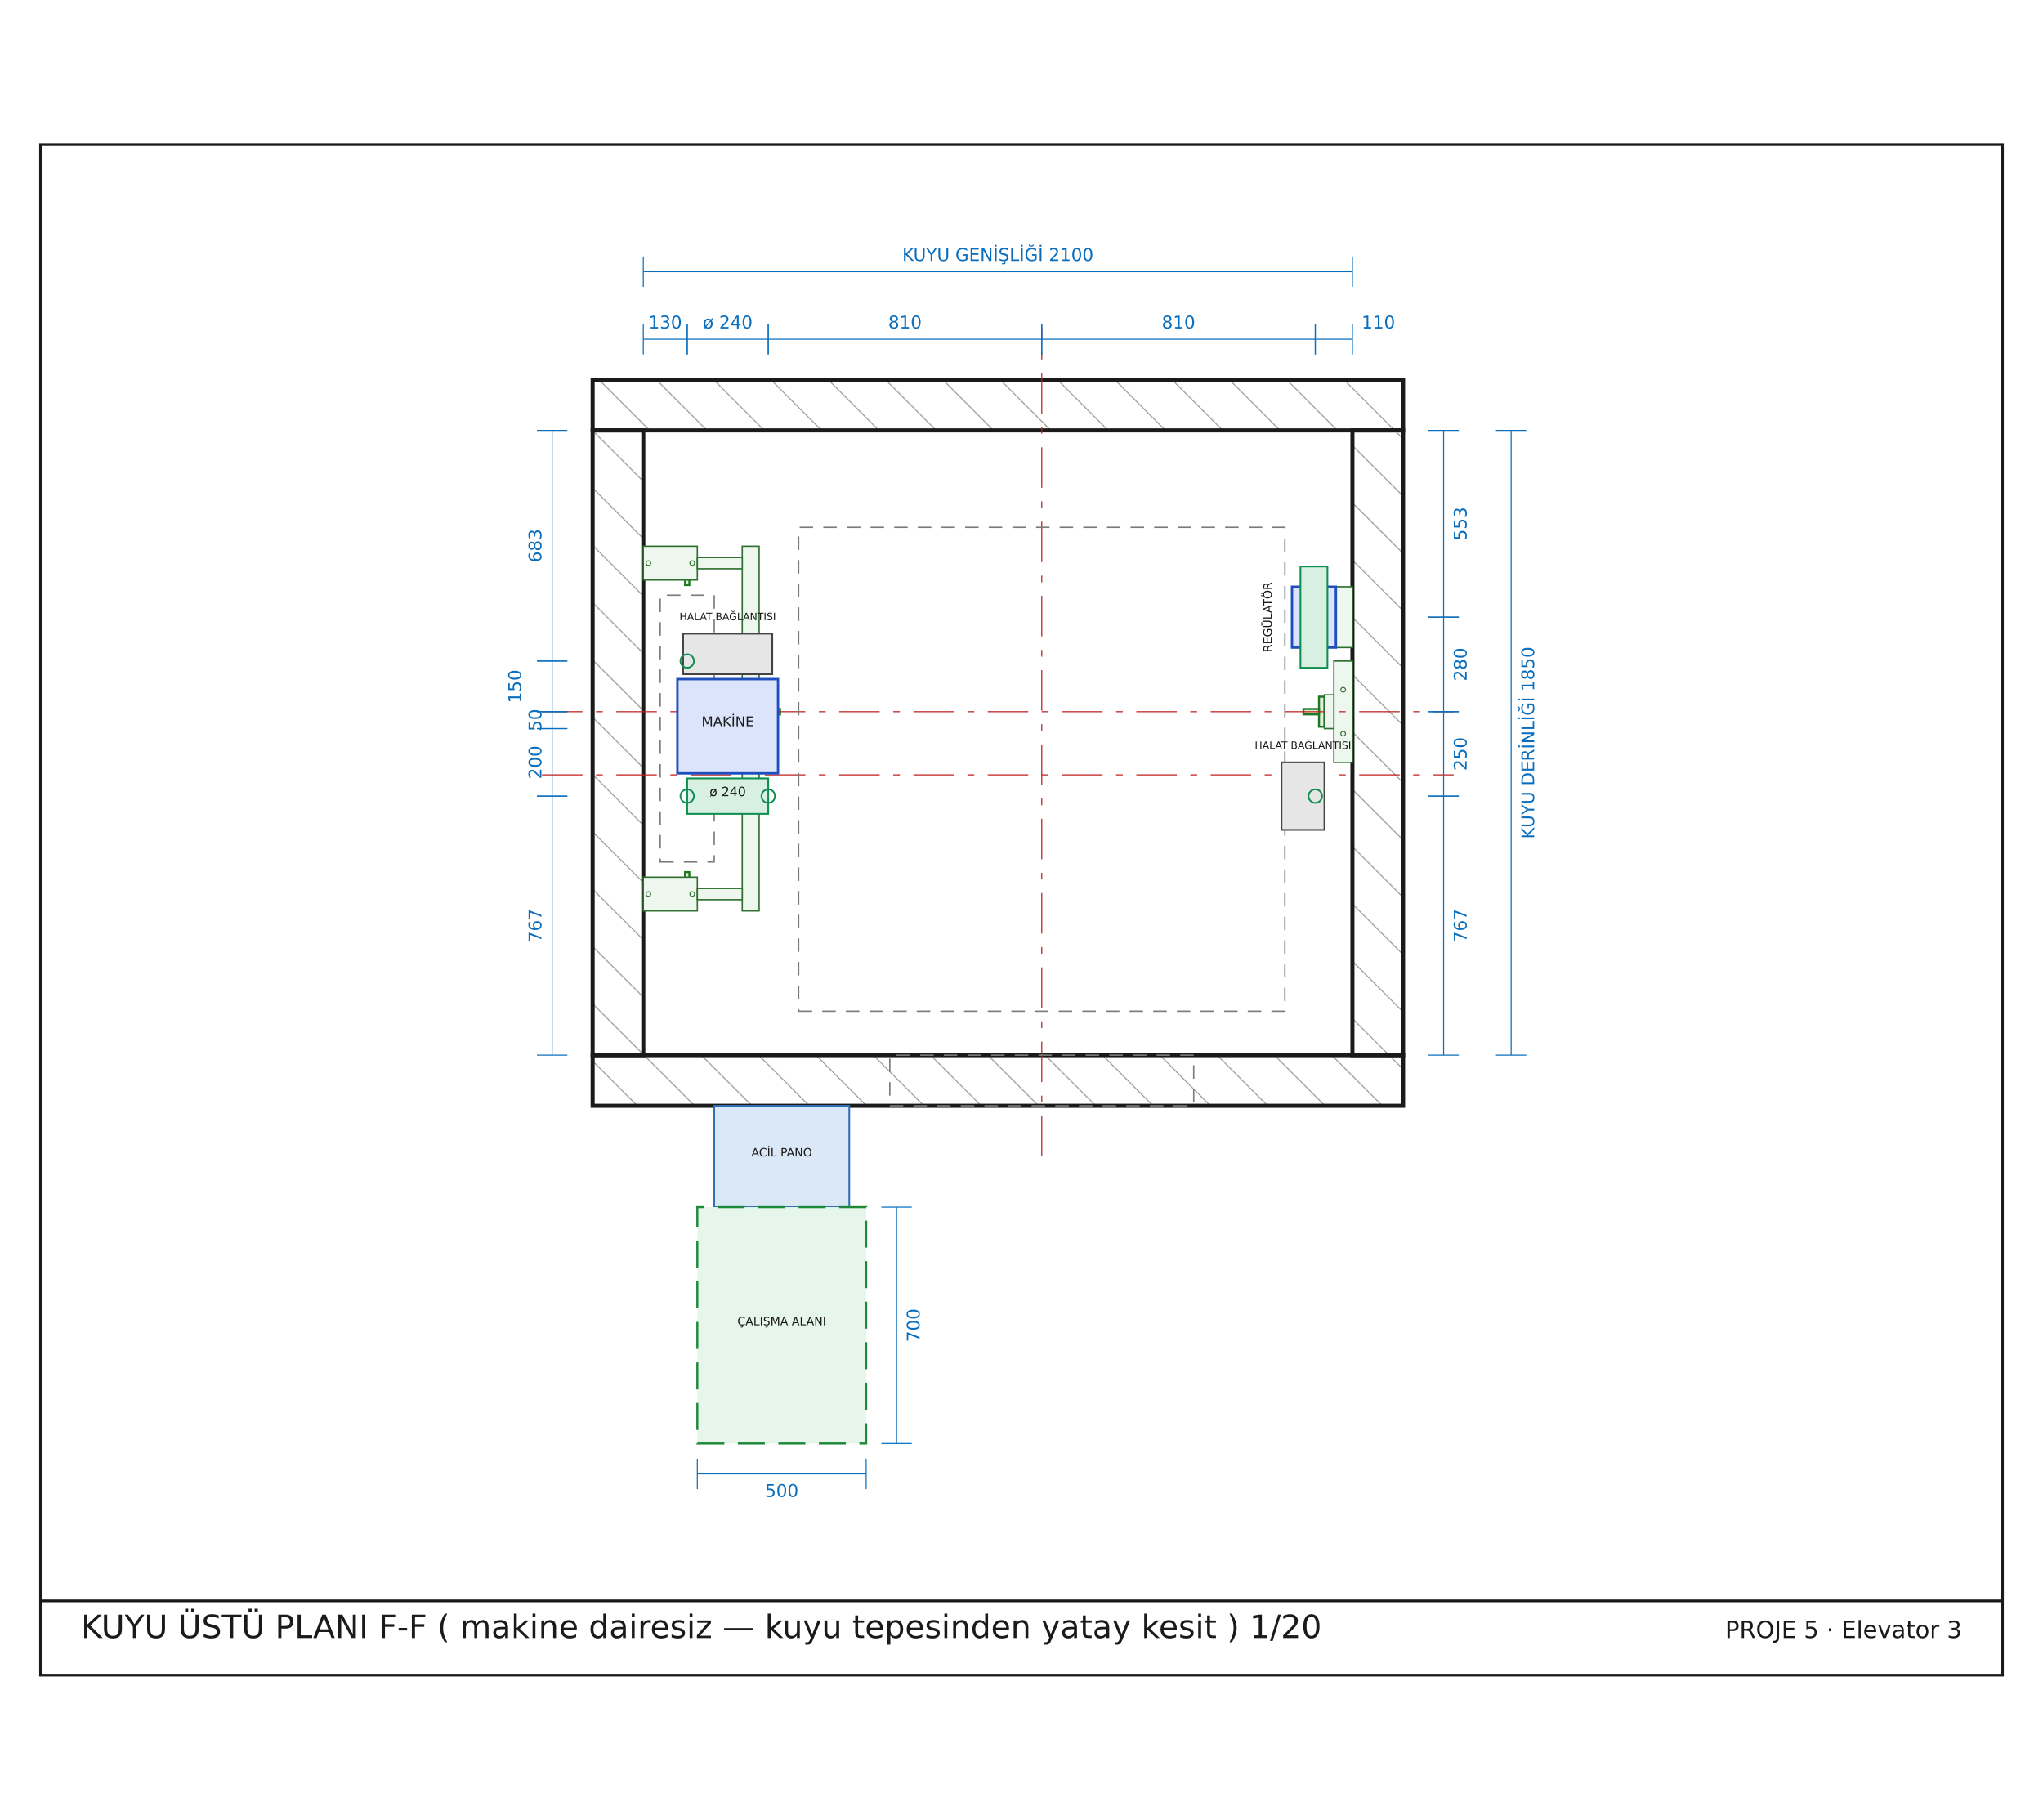
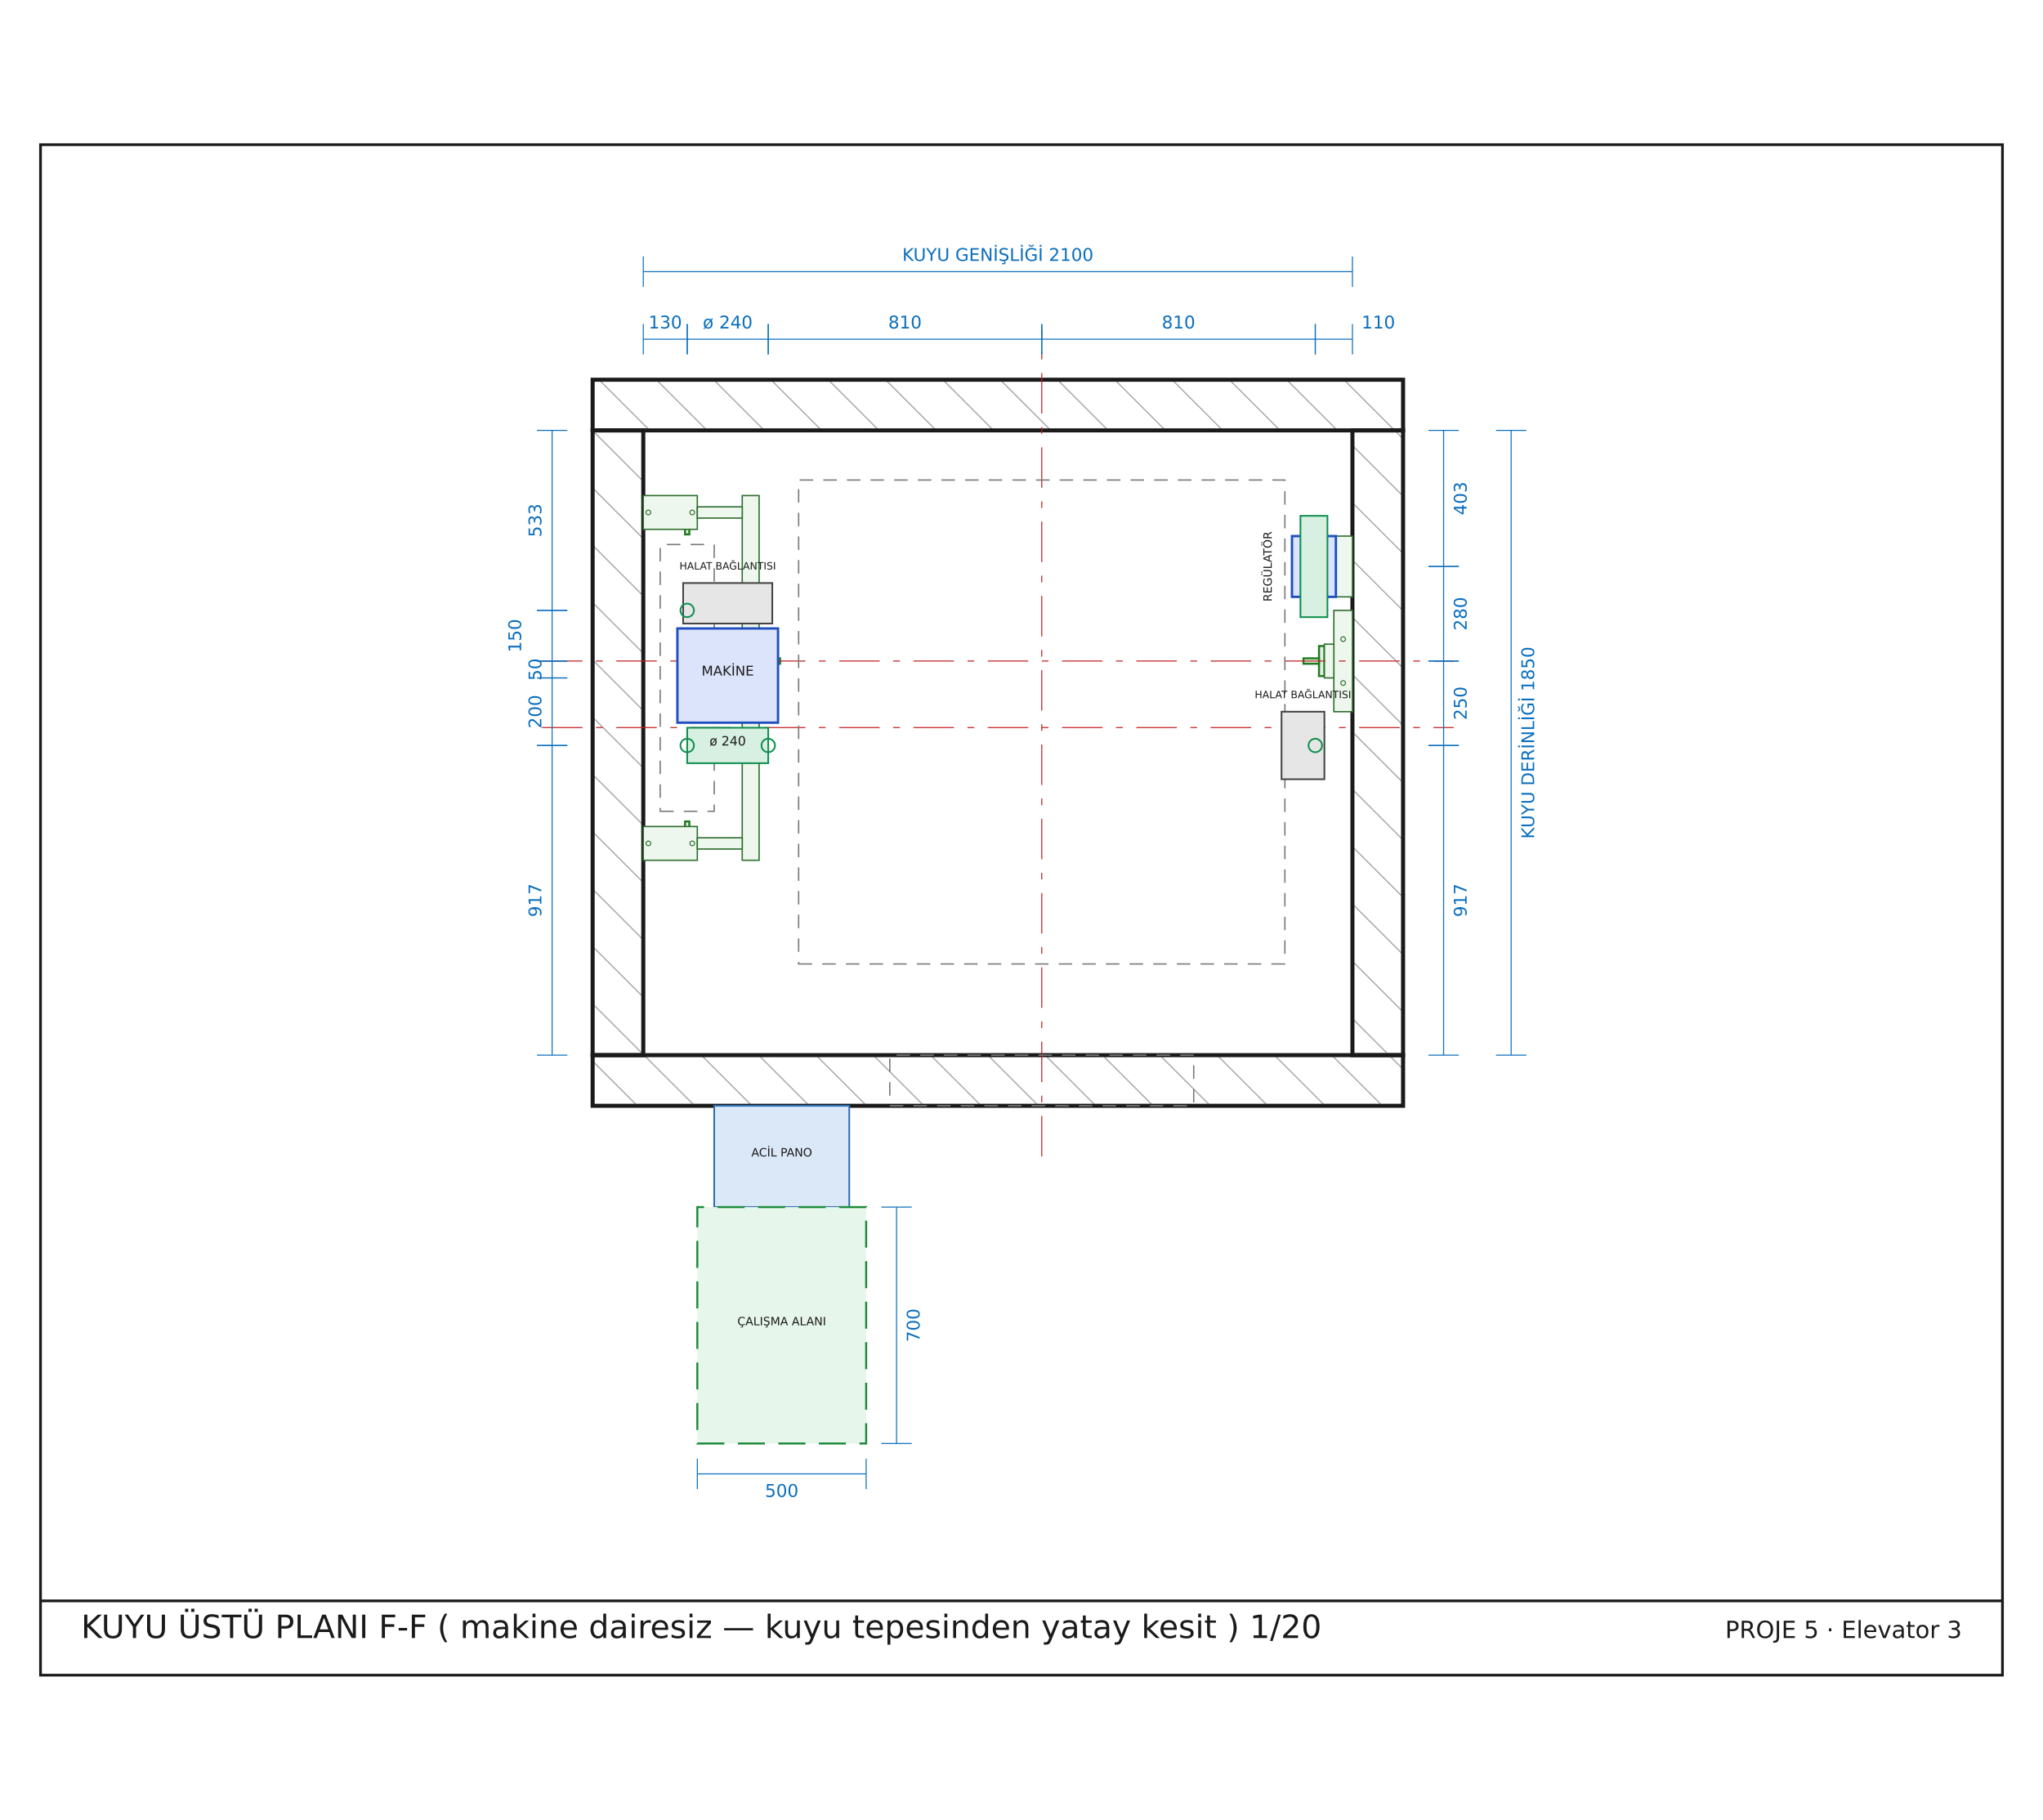
<svg xmlns="http://www.w3.org/2000/svg" viewBox="-1905 -3116 6050 5372" width="302mm" height="269mm">
  <defs>
    <pattern id="tarama" width="120" height="120" patternUnits="userSpaceOnUse" patternTransform="rotate(45)">
      <line x1="0" y1="0" x2="0" y2="120" stroke="#9a9a9a" stroke-width="6" />
    </pattern>
    <pattern id="tugla" width="240" height="120" patternUnits="userSpaceOnUse">
      <rect width="240" height="120" fill="#fdf3ee" />
      <path d="M0 0 H240 M0 60 H240 M120 0 V60 M0 60 V120 M240 60 V120" stroke="#c08a6a" stroke-width="5" fill="none" />
    </pattern>
  </defs>
  <rect x="-100000" y="-100000" width="200000" height="200000" fill="#ffffff" />
  <g transform="scale(1,-1)">
    <rect x="-150.0" y="-150.0" width="2400.0" height="150.0" fill="url(#tarama)" stroke="none" />
    <rect x="-150.0" y="-150.0" width="2400.0" height="150.0" fill="none" stroke="#1a1a1a" stroke-width="12" />
    <rect x="-150.0" y="1850.0" width="2400.0" height="150.0" fill="url(#tarama)" stroke="none" />
    <rect x="-150.0" y="1850.0" width="2400.0" height="150.0" fill="none" stroke="#1a1a1a" stroke-width="12" />
    <rect x="-150.0" y="0.0" width="150.0" height="1850.0" fill="url(#tarama)" stroke="none" />
    <rect x="-150.0" y="0.0" width="150.0" height="1850.0" fill="none" stroke="#1a1a1a" stroke-width="12" />
    <rect x="2100.0" y="0.0" width="150.0" height="1850.0" fill="url(#tarama)" stroke="none" />
    <rect x="2100.0" y="0.0" width="150.0" height="1850.0" fill="none" stroke="#1a1a1a" stroke-width="12" />
    <rect x="0.0" y="0.0" width="2100.0" height="1850.0" fill="none" stroke="#1a1a1a" stroke-width="6" />
    <line x1="1180.0" y1="-300.0" x2="1180.0" y2="2150.0" stroke="#c01c1c" stroke-width="3" stroke-dasharray="120 40 20 40" />
-     <line x1="-300.0" y1="830.0" x2="2400.0" y2="830.0" stroke="#c01c1c" stroke-width="3" stroke-dasharray="120 40 20 40" />
-     <rect x="343.0" y="972.5" width="16.0" height="89.0" fill="#dff0df" stroke="#1f7a1f" stroke-width="6" />
-     <rect x="359.0" y="1009.0" width="46.0" height="16.0" fill="#dff0df" stroke="#1f7a1f" stroke-width="6" />
-     <rect x="293.0" y="427.0" width="50.0" height="1080.0" fill="#eef7ee" stroke="#2f6f2f" stroke-width="4" />
-     <rect x="2001.0" y="972.5" width="16.0" height="89.0" fill="#dff0df" stroke="#1f7a1f" stroke-width="6" />
-     <rect x="1955.0" y="1009.0" width="46.0" height="16.0" fill="#dff0df" stroke="#1f7a1f" stroke-width="6" />
-     <rect x="2045.0" y="867.0" width="55.0" height="300.0" fill="#eef7ee" stroke="#2f6f2f" stroke-width="4" />
-     <circle cx="2072.5" cy="952.0" r="7.0" fill="none" stroke="#2f6f2f" stroke-width="3" />
-     <circle cx="2072.5" cy="1082.0" r="7.0" fill="none" stroke="#2f6f2f" stroke-width="3" />
-     <rect x="2017.0" y="967.0" width="28.0" height="100.0" fill="#eef7ee" stroke="#2f6f2f" stroke-width="4" />
-     <line x1="-300.0" y1="1017.0" x2="2400.0" y2="1017.0" stroke="#c01c1c" stroke-width="3" stroke-dasharray="120 40 20 40" />
-     <rect x="95.0" y="1444.4" width="70.0" height="12.6" fill="#dff0df" stroke="#1f7a1f" stroke-width="6" />
-     <rect x="123.7" y="1392.0" width="12.6" height="52.4" fill="#dff0df" stroke="#1f7a1f" stroke-width="6" />
-     <rect x="0.0" y="1407.0" width="160.0" height="100.0" fill="#eef7ee" stroke="#2f6f2f" stroke-width="4" />
-     <circle cx="15.0" cy="1457.0" r="7.0" fill="none" stroke="#2f6f2f" stroke-width="3" />
-     <circle cx="145.0" cy="1457.0" r="7.0" fill="none" stroke="#2f6f2f" stroke-width="3" />
-     <rect x="160.0" y="1440.3" width="133.0" height="33.3" fill="#eef7ee" stroke="#2f6f2f" stroke-width="4" />
-     <rect x="95.0" y="477.0" width="70.0" height="12.6" fill="#dff0df" stroke="#1f7a1f" stroke-width="6" />
-     <rect x="123.7" y="489.6" width="12.6" height="52.4" fill="#dff0df" stroke="#1f7a1f" stroke-width="6" />
-     <rect x="0.0" y="427.0" width="160.0" height="100.0" fill="#eef7ee" stroke="#2f6f2f" stroke-width="4" />
-     <circle cx="15.0" cy="477.0" r="7.0" fill="none" stroke="#2f6f2f" stroke-width="3" />
-     <circle cx="145.0" cy="477.0" r="7.0" fill="none" stroke="#2f6f2f" stroke-width="3" />
-     <rect x="160.0" y="460.3" width="133.0" height="33.3" fill="#eef7ee" stroke="#2f6f2f" stroke-width="4" />
-     <rect x="460.0" y="130.0" width="1440.0" height="1433.0" fill="none" stroke="#7a7a7a" stroke-width="4" stroke-dasharray="40 30" />
-     <rect x="50.0" y="572.0" width="160.0" height="790.0" fill="none" stroke="#7a7a7a" stroke-width="4" stroke-dasharray="40 30" />
+     <line x1="-300.0" y1="970.0" x2="2400.0" y2="970.0" stroke="#c01c1c" stroke-width="3" stroke-dasharray="120 40 20 40" />
+     <rect x="343.0" y="1122.5" width="16.0" height="89.0" fill="#dff0df" stroke="#1f7a1f" stroke-width="6" />
+     <rect x="359.0" y="1159.0" width="46.0" height="16.0" fill="#dff0df" stroke="#1f7a1f" stroke-width="6" />
+     <rect x="293.0" y="577.0" width="50.0" height="1080.0" fill="#eef7ee" stroke="#2f6f2f" stroke-width="4" />
+     <rect x="2001.0" y="1122.5" width="16.0" height="89.0" fill="#dff0df" stroke="#1f7a1f" stroke-width="6" />
+     <rect x="1955.0" y="1159.0" width="46.0" height="16.0" fill="#dff0df" stroke="#1f7a1f" stroke-width="6" />
+     <rect x="2045.0" y="1017.0" width="55.0" height="300.0" fill="#eef7ee" stroke="#2f6f2f" stroke-width="4" />
+     <circle cx="2072.5" cy="1102.0" r="7.0" fill="none" stroke="#2f6f2f" stroke-width="3" />
+     <circle cx="2072.5" cy="1232.0" r="7.0" fill="none" stroke="#2f6f2f" stroke-width="3" />
+     <rect x="2017.0" y="1117.0" width="28.0" height="100.0" fill="#eef7ee" stroke="#2f6f2f" stroke-width="4" />
+     <line x1="-300.0" y1="1167.0" x2="2400.0" y2="1167.0" stroke="#c01c1c" stroke-width="3" stroke-dasharray="120 40 20 40" />
+     <rect x="95.0" y="1594.4" width="70.0" height="12.6" fill="#dff0df" stroke="#1f7a1f" stroke-width="6" />
+     <rect x="123.7" y="1542.0" width="12.6" height="52.4" fill="#dff0df" stroke="#1f7a1f" stroke-width="6" />
+     <rect x="0.0" y="1557.0" width="160.0" height="100.0" fill="#eef7ee" stroke="#2f6f2f" stroke-width="4" />
+     <circle cx="15.0" cy="1607.0" r="7.0" fill="none" stroke="#2f6f2f" stroke-width="3" />
+     <circle cx="145.0" cy="1607.0" r="7.0" fill="none" stroke="#2f6f2f" stroke-width="3" />
+     <rect x="160.0" y="1590.3" width="133.0" height="33.3" fill="#eef7ee" stroke="#2f6f2f" stroke-width="4" />
+     <rect x="95.0" y="627.0" width="70.0" height="12.6" fill="#dff0df" stroke="#1f7a1f" stroke-width="6" />
+     <rect x="123.7" y="639.6" width="12.6" height="52.4" fill="#dff0df" stroke="#1f7a1f" stroke-width="6" />
+     <rect x="0.0" y="577.0" width="160.0" height="100.0" fill="#eef7ee" stroke="#2f6f2f" stroke-width="4" />
+     <circle cx="15.0" cy="627.0" r="7.0" fill="none" stroke="#2f6f2f" stroke-width="3" />
+     <circle cx="145.0" cy="627.0" r="7.0" fill="none" stroke="#2f6f2f" stroke-width="3" />
+     <rect x="160.0" y="610.3" width="133.0" height="33.3" fill="#eef7ee" stroke="#2f6f2f" stroke-width="4" />
+     <rect x="460.0" y="270.0" width="1440.0" height="1433.0" fill="none" stroke="#7a7a7a" stroke-width="4" stroke-dasharray="40 30" />
+     <rect x="50.0" y="722.0" width="160.0" height="790.0" fill="none" stroke="#7a7a7a" stroke-width="4" stroke-dasharray="40 30" />
    <rect x="730.0" y="-150.0" width="900.0" height="150.0" fill="none" stroke="#7a7a7a" stroke-width="4" stroke-dasharray="40 30" />
-     <rect x="101.0" y="834.5" width="298.0" height="279.0" fill="#dbe4fa" stroke="#1f4fbf" stroke-width="7" />
-     <rect x="130.0" y="714.5" width="240.0" height="105.0" fill="#d8f0e2" stroke="#0f8f4f" stroke-width="5" />
-     <g transform="translate(250.0,974.0) scale(1,-1) rotate(-0.0)">
+     <rect x="101.0" y="984.5" width="298.0" height="279.0" fill="#dbe4fa" stroke="#1f4fbf" stroke-width="7" />
+     <rect x="130.0" y="864.5" width="240.0" height="105.0" fill="#d8f0e2" stroke="#0f8f4f" stroke-width="5" />
+     <g transform="translate(250.0,1124.0) scale(1,-1) rotate(-0.0)">
      <text x="0" y="0" font-family="DejaVu Sans, Arial" font-size="40" fill="#1a1a1a" text-anchor="middle">MAKİNE</text>
    </g>
-     <g transform="translate(250.0,767.0) scale(1,-1) rotate(-0.0)">
+     <g transform="translate(250.0,917.0) scale(1,-1) rotate(-0.0)">
      <text x="0" y="0" font-family="DejaVu Sans, Arial" font-size="38" fill="#1a1a1a" text-anchor="middle">ø 240</text>
    </g>
-     <rect x="118.0" y="1128.0" width="264.0" height="120.0" fill="#e6e6e6" stroke="#444444" stroke-width="5" />
-     <rect x="1890.0" y="667.0" width="127.0" height="200.0" fill="#e6e6e6" stroke="#444444" stroke-width="5" />
-     <g transform="translate(250.0,1288.0) scale(1,-1) rotate(-0.0)">
+     <rect x="118.0" y="1278.0" width="264.0" height="120.0" fill="#e6e6e6" stroke="#444444" stroke-width="5" />
+     <rect x="1890.0" y="817.0" width="127.0" height="200.0" fill="#e6e6e6" stroke="#444444" stroke-width="5" />
+     <g transform="translate(250.0,1438.0) scale(1,-1) rotate(-0.0)">
      <text x="0" y="0" font-family="DejaVu Sans, Arial" font-size="30" fill="#1a1a1a" text-anchor="middle">HALAT BAĞLANTISI</text>
    </g>
-     <g transform="translate(1953.5,907.0) scale(1,-1) rotate(-0.0)">
+     <g transform="translate(1953.5,1057.0) scale(1,-1) rotate(-0.0)">
      <text x="0" y="0" font-family="DejaVu Sans, Arial" font-size="30" fill="#1a1a1a" text-anchor="middle">HALAT BAĞLANTISI</text>
    </g>
-     <circle cx="370.0" cy="767.0" r="20.0" fill="none" stroke="#0f8f4f" stroke-width="5" />
-     <circle cx="1990.0" cy="767.0" r="20.0" fill="none" stroke="#0f8f4f" stroke-width="5" />
-     <circle cx="130.0" cy="767.0" r="20.0" fill="none" stroke="#0f8f4f" stroke-width="5" />
-     <circle cx="130.0" cy="1167.0" r="20.0" fill="none" stroke="#0f8f4f" stroke-width="5" />
-     <rect x="2051.0" y="1207.0" width="49.0" height="180.0" fill="#eef7ee" stroke="#2f6f2f" stroke-width="4" />
-     <rect x="1921.0" y="1207.0" width="130.0" height="180.0" fill="#dbe4fa" stroke="#1f4fbf" stroke-width="7" />
-     <rect x="1946.0" y="1147.0" width="80.0" height="300.0" fill="#d8f0e2" stroke="#0f8f4f" stroke-width="5" />
-     <g transform="translate(1861.0,1297.0) scale(1,-1) rotate(-90.0)">
+     <circle cx="370.0" cy="917.0" r="20.0" fill="none" stroke="#0f8f4f" stroke-width="5" />
+     <circle cx="1990.0" cy="917.0" r="20.0" fill="none" stroke="#0f8f4f" stroke-width="5" />
+     <circle cx="130.0" cy="917.0" r="20.0" fill="none" stroke="#0f8f4f" stroke-width="5" />
+     <circle cx="130.0" cy="1317.0" r="20.0" fill="none" stroke="#0f8f4f" stroke-width="5" />
+     <rect x="2051.0" y="1357.0" width="49.0" height="180.0" fill="#eef7ee" stroke="#2f6f2f" stroke-width="4" />
+     <rect x="1921.0" y="1357.0" width="130.0" height="180.0" fill="#dbe4fa" stroke="#1f4fbf" stroke-width="7" />
+     <rect x="1946.0" y="1297.0" width="80.0" height="300.0" fill="#d8f0e2" stroke="#0f8f4f" stroke-width="5" />
+     <g transform="translate(1861.0,1447.0) scale(1,-1) rotate(-90.0)">
      <text x="0" y="0" font-family="DejaVu Sans, Arial" font-size="34" fill="#1a1a1a" text-anchor="middle">REGÜLATÖR</text>
    </g>
    <rect x="210.0" y="-450.0" width="400.0" height="300.0" fill="#dbe8f7" stroke="#2f6fb5" stroke-width="5" />
    <rect x="160.0" y="-1150.0" width="500.0" height="700.0" fill="#e6f6ea" stroke="#1d8a3a" stroke-width="6" stroke-dasharray="80 40" />
    <g transform="translate(410.0,-300.0) scale(1,-1) rotate(-0.0)">
      <text x="0" y="0" font-family="DejaVu Sans, Arial" font-size="34" fill="#1a1a1a" text-anchor="middle">ACİL PANO</text>
    </g>
    <g transform="translate(410.0,-800.0) scale(1,-1) rotate(-0.0)">
      <text x="0" y="0" font-family="DejaVu Sans, Arial" font-size="34" fill="#1a1a1a" text-anchor="middle">ÇALIŞMA ALANI</text>
    </g>
    <line x1="0.0" y1="2120.0" x2="130.0" y2="2120.0" stroke="#0a6ebd" stroke-width="3" />
    <line x1="0.0" y1="2075.0" x2="0.0" y2="2165.0" stroke="#0a6ebd" stroke-width="3" />
    <line x1="130.0" y1="2075.0" x2="130.0" y2="2165.0" stroke="#0a6ebd" stroke-width="3" />
    <g transform="translate(65.0,2151.8) scale(1,-1) rotate(-0.0)">
      <text x="0" y="0" font-family="DejaVu Sans, Arial" font-size="52" fill="#0a6ebd" text-anchor="middle">130</text>
    </g>
    <line x1="130.0" y1="2120.0" x2="370.0" y2="2120.0" stroke="#0a6ebd" stroke-width="3" />
    <line x1="130.0" y1="2075.0" x2="130.0" y2="2165.0" stroke="#0a6ebd" stroke-width="3" />
    <line x1="370.0" y1="2075.0" x2="370.0" y2="2165.0" stroke="#0a6ebd" stroke-width="3" />
    <g transform="translate(250.0,2151.8) scale(1,-1) rotate(-0.0)">
      <text x="0" y="0" font-family="DejaVu Sans, Arial" font-size="52" fill="#0a6ebd" text-anchor="middle">ø 240</text>
    </g>
    <line x1="370.0" y1="2120.0" x2="1180.0" y2="2120.0" stroke="#0a6ebd" stroke-width="3" />
    <line x1="370.0" y1="2075.0" x2="370.0" y2="2165.0" stroke="#0a6ebd" stroke-width="3" />
    <line x1="1180.0" y1="2075.0" x2="1180.0" y2="2165.0" stroke="#0a6ebd" stroke-width="3" />
    <g transform="translate(775.0,2151.8) scale(1,-1) rotate(-0.0)">
      <text x="0" y="0" font-family="DejaVu Sans, Arial" font-size="52" fill="#0a6ebd" text-anchor="middle">810</text>
    </g>
    <line x1="1180.0" y1="2120.0" x2="1990.0" y2="2120.0" stroke="#0a6ebd" stroke-width="3" />
    <line x1="1180.0" y1="2075.0" x2="1180.0" y2="2165.0" stroke="#0a6ebd" stroke-width="3" />
    <line x1="1990.0" y1="2075.0" x2="1990.0" y2="2165.0" stroke="#0a6ebd" stroke-width="3" />
    <g transform="translate(1585.0,2151.8) scale(1,-1) rotate(-0.0)">
      <text x="0" y="0" font-family="DejaVu Sans, Arial" font-size="52" fill="#0a6ebd" text-anchor="middle">810</text>
    </g>
    <line x1="1990.0" y1="2120.0" x2="2100.0" y2="2120.0" stroke="#0a6ebd" stroke-width="3" />
    <line x1="1990.0" y1="2075.0" x2="1990.0" y2="2165.0" stroke="#0a6ebd" stroke-width="3" />
    <line x1="2100.0" y1="2075.0" x2="2100.0" y2="2165.0" stroke="#0a6ebd" stroke-width="3" />
    <g transform="translate(2176.8,2151.8) scale(1,-1) rotate(-0.0)">
      <text x="0" y="0" font-family="DejaVu Sans, Arial" font-size="52" fill="#0a6ebd" text-anchor="middle">110</text>
    </g>
    <line x1="0.0" y1="2320.0" x2="2100.0" y2="2320.0" stroke="#0a6ebd" stroke-width="3" />
    <line x1="0.0" y1="2275.0" x2="0.0" y2="2365.0" stroke="#0a6ebd" stroke-width="3" />
    <line x1="2100.0" y1="2275.0" x2="2100.0" y2="2365.0" stroke="#0a6ebd" stroke-width="3" />
    <g transform="translate(1050.0,2351.8) scale(1,-1) rotate(-0.0)">
      <text x="0" y="0" font-family="DejaVu Sans, Arial" font-size="52" fill="#0a6ebd" text-anchor="middle">KUYU GENİŞLİĞİ 2100</text>
    </g>
-     <line x1="2370.0" y1="0.0" x2="2370.0" y2="767.0" stroke="#0a6ebd" stroke-width="3" />
+     <line x1="2370.0" y1="0.0" x2="2370.0" y2="917.0" stroke="#0a6ebd" stroke-width="3" />
    <line x1="2325.0" y1="0.0" x2="2415.0" y2="0.0" stroke="#0a6ebd" stroke-width="3" />
-     <line x1="2325.0" y1="767.0" x2="2415.0" y2="767.0" stroke="#0a6ebd" stroke-width="3" />
-     <g transform="translate(2438.2,383.5) scale(1,-1) rotate(-90.0)">
-       <text x="0" y="0" font-family="DejaVu Sans, Arial" font-size="52" fill="#0a6ebd" text-anchor="middle">767</text>
-     </g>
-     <line x1="2370.0" y1="767.0" x2="2370.0" y2="1017.0" stroke="#0a6ebd" stroke-width="3" />
-     <line x1="2325.0" y1="767.0" x2="2415.0" y2="767.0" stroke="#0a6ebd" stroke-width="3" />
-     <line x1="2325.0" y1="1017.0" x2="2415.0" y2="1017.0" stroke="#0a6ebd" stroke-width="3" />
-     <g transform="translate(2438.2,892.0) scale(1,-1) rotate(-90.0)">
+     <line x1="2325.0" y1="917.0" x2="2415.0" y2="917.0" stroke="#0a6ebd" stroke-width="3" />
+     <g transform="translate(2438.2,458.5) scale(1,-1) rotate(-90.0)">
+       <text x="0" y="0" font-family="DejaVu Sans, Arial" font-size="52" fill="#0a6ebd" text-anchor="middle">917</text>
+     </g>
+     <line x1="2370.0" y1="917.0" x2="2370.0" y2="1167.0" stroke="#0a6ebd" stroke-width="3" />
+     <line x1="2325.0" y1="917.0" x2="2415.0" y2="917.0" stroke="#0a6ebd" stroke-width="3" />
+     <line x1="2325.0" y1="1167.0" x2="2415.0" y2="1167.0" stroke="#0a6ebd" stroke-width="3" />
+     <g transform="translate(2438.2,1042.0) scale(1,-1) rotate(-90.0)">
      <text x="0" y="0" font-family="DejaVu Sans, Arial" font-size="52" fill="#0a6ebd" text-anchor="middle">250</text>
    </g>
-     <line x1="2370.0" y1="1017.0" x2="2370.0" y2="1297.0" stroke="#0a6ebd" stroke-width="3" />
-     <line x1="2325.0" y1="1017.0" x2="2415.0" y2="1017.0" stroke="#0a6ebd" stroke-width="3" />
-     <line x1="2325.0" y1="1297.0" x2="2415.0" y2="1297.0" stroke="#0a6ebd" stroke-width="3" />
-     <g transform="translate(2438.2,1157.0) scale(1,-1) rotate(-90.0)">
+     <line x1="2370.0" y1="1167.0" x2="2370.0" y2="1447.0" stroke="#0a6ebd" stroke-width="3" />
+     <line x1="2325.0" y1="1167.0" x2="2415.0" y2="1167.0" stroke="#0a6ebd" stroke-width="3" />
+     <line x1="2325.0" y1="1447.0" x2="2415.0" y2="1447.0" stroke="#0a6ebd" stroke-width="3" />
+     <g transform="translate(2438.2,1307.0) scale(1,-1) rotate(-90.0)">
      <text x="0" y="0" font-family="DejaVu Sans, Arial" font-size="52" fill="#0a6ebd" text-anchor="middle">280</text>
    </g>
-     <line x1="2370.0" y1="1297.0" x2="2370.0" y2="1850.0" stroke="#0a6ebd" stroke-width="3" />
-     <line x1="2325.0" y1="1297.0" x2="2415.0" y2="1297.0" stroke="#0a6ebd" stroke-width="3" />
+     <line x1="2370.0" y1="1447.0" x2="2370.0" y2="1850.0" stroke="#0a6ebd" stroke-width="3" />
+     <line x1="2325.0" y1="1447.0" x2="2415.0" y2="1447.0" stroke="#0a6ebd" stroke-width="3" />
    <line x1="2325.0" y1="1850.0" x2="2415.0" y2="1850.0" stroke="#0a6ebd" stroke-width="3" />
-     <g transform="translate(2438.2,1573.5) scale(1,-1) rotate(-90.0)">
-       <text x="0" y="0" font-family="DejaVu Sans, Arial" font-size="52" fill="#0a6ebd" text-anchor="middle">553</text>
+     <g transform="translate(2438.2,1648.5) scale(1,-1) rotate(-90.0)">
+       <text x="0" y="0" font-family="DejaVu Sans, Arial" font-size="52" fill="#0a6ebd" text-anchor="middle">403</text>
    </g>
    <line x1="2570.0" y1="0.0" x2="2570.0" y2="1850.0" stroke="#0a6ebd" stroke-width="3" />
    <line x1="2525.0" y1="0.0" x2="2615.0" y2="0.0" stroke="#0a6ebd" stroke-width="3" />
    <line x1="2525.0" y1="1850.0" x2="2615.0" y2="1850.0" stroke="#0a6ebd" stroke-width="3" />
    <g transform="translate(2638.2,925.0) scale(1,-1) rotate(-90.0)">
      <text x="0" y="0" font-family="DejaVu Sans, Arial" font-size="52" fill="#0a6ebd" text-anchor="middle">KUYU DERİNLİĞİ 1850</text>
    </g>
-     <line x1="-270.0" y1="0.0" x2="-270.0" y2="767.0" stroke="#0a6ebd" stroke-width="3" />
+     <line x1="-270.0" y1="0.0" x2="-270.0" y2="917.0" stroke="#0a6ebd" stroke-width="3" />
    <line x1="-315.0" y1="0.0" x2="-225.0" y2="0.0" stroke="#0a6ebd" stroke-width="3" />
-     <line x1="-315.0" y1="767.0" x2="-225.0" y2="767.0" stroke="#0a6ebd" stroke-width="3" />
-     <g transform="translate(-301.8,383.5) scale(1,-1) rotate(-90.0)">
-       <text x="0" y="0" font-family="DejaVu Sans, Arial" font-size="52" fill="#0a6ebd" text-anchor="middle">767</text>
-     </g>
-     <line x1="-270.0" y1="767.0" x2="-270.0" y2="967.0" stroke="#0a6ebd" stroke-width="3" />
-     <line x1="-315.0" y1="767.0" x2="-225.0" y2="767.0" stroke="#0a6ebd" stroke-width="3" />
-     <line x1="-315.0" y1="967.0" x2="-225.0" y2="967.0" stroke="#0a6ebd" stroke-width="3" />
-     <g transform="translate(-301.8,867.0) scale(1,-1) rotate(-90.0)">
+     <line x1="-315.0" y1="917.0" x2="-225.0" y2="917.0" stroke="#0a6ebd" stroke-width="3" />
+     <g transform="translate(-301.8,458.5) scale(1,-1) rotate(-90.0)">
+       <text x="0" y="0" font-family="DejaVu Sans, Arial" font-size="52" fill="#0a6ebd" text-anchor="middle">917</text>
+     </g>
+     <line x1="-270.0" y1="917.0" x2="-270.0" y2="1117.0" stroke="#0a6ebd" stroke-width="3" />
+     <line x1="-315.0" y1="917.0" x2="-225.0" y2="917.0" stroke="#0a6ebd" stroke-width="3" />
+     <line x1="-315.0" y1="1117.0" x2="-225.0" y2="1117.0" stroke="#0a6ebd" stroke-width="3" />
+     <g transform="translate(-301.8,1017.0) scale(1,-1) rotate(-90.0)">
      <text x="0" y="0" font-family="DejaVu Sans, Arial" font-size="52" fill="#0a6ebd" text-anchor="middle">200</text>
    </g>
-     <line x1="-270.0" y1="967.0" x2="-270.0" y2="1017.0" stroke="#0a6ebd" stroke-width="3" />
-     <line x1="-315.0" y1="967.0" x2="-225.0" y2="967.0" stroke="#0a6ebd" stroke-width="3" />
-     <line x1="-315.0" y1="1017.0" x2="-225.0" y2="1017.0" stroke="#0a6ebd" stroke-width="3" />
-     <g transform="translate(-301.8,992.0) scale(1,-1) rotate(-90.0)">
+     <line x1="-270.0" y1="1117.0" x2="-270.0" y2="1167.0" stroke="#0a6ebd" stroke-width="3" />
+     <line x1="-315.0" y1="1117.0" x2="-225.0" y2="1117.0" stroke="#0a6ebd" stroke-width="3" />
+     <line x1="-315.0" y1="1167.0" x2="-225.0" y2="1167.0" stroke="#0a6ebd" stroke-width="3" />
+     <g transform="translate(-301.8,1142.0) scale(1,-1) rotate(-90.0)">
      <text x="0" y="0" font-family="DejaVu Sans, Arial" font-size="52" fill="#0a6ebd" text-anchor="middle">50</text>
    </g>
-     <line x1="-270.0" y1="1017.0" x2="-270.0" y2="1167.0" stroke="#0a6ebd" stroke-width="3" />
-     <line x1="-315.0" y1="1017.0" x2="-225.0" y2="1017.0" stroke="#0a6ebd" stroke-width="3" />
+     <line x1="-270.0" y1="1167.0" x2="-270.0" y2="1317.0" stroke="#0a6ebd" stroke-width="3" />
    <line x1="-315.0" y1="1167.0" x2="-225.0" y2="1167.0" stroke="#0a6ebd" stroke-width="3" />
-     <g transform="translate(-361.8,1092.0) scale(1,-1) rotate(-90.0)">
+     <line x1="-315.0" y1="1317.0" x2="-225.0" y2="1317.0" stroke="#0a6ebd" stroke-width="3" />
+     <g transform="translate(-361.8,1242.0) scale(1,-1) rotate(-90.0)">
      <text x="0" y="0" font-family="DejaVu Sans, Arial" font-size="52" fill="#0a6ebd" text-anchor="middle">150</text>
    </g>
-     <line x1="-270.0" y1="1167.0" x2="-270.0" y2="1850.0" stroke="#0a6ebd" stroke-width="3" />
-     <line x1="-315.0" y1="1167.0" x2="-225.0" y2="1167.0" stroke="#0a6ebd" stroke-width="3" />
+     <line x1="-270.0" y1="1317.0" x2="-270.0" y2="1850.0" stroke="#0a6ebd" stroke-width="3" />
+     <line x1="-315.0" y1="1317.0" x2="-225.0" y2="1317.0" stroke="#0a6ebd" stroke-width="3" />
    <line x1="-315.0" y1="1850.0" x2="-225.0" y2="1850.0" stroke="#0a6ebd" stroke-width="3" />
-     <g transform="translate(-301.8,1508.5) scale(1,-1) rotate(-90.0)">
-       <text x="0" y="0" font-family="DejaVu Sans, Arial" font-size="52" fill="#0a6ebd" text-anchor="middle">683</text>
+     <g transform="translate(-301.8,1583.5) scale(1,-1) rotate(-90.0)">
+       <text x="0" y="0" font-family="DejaVu Sans, Arial" font-size="52" fill="#0a6ebd" text-anchor="middle">533</text>
    </g>
    <line x1="160.0" y1="-1240.0" x2="660.0" y2="-1240.0" stroke="#0a6ebd" stroke-width="3" />
    <line x1="160.0" y1="-1285.0" x2="160.0" y2="-1195.0" stroke="#0a6ebd" stroke-width="3" />
    <line x1="660.0" y1="-1285.0" x2="660.0" y2="-1195.0" stroke="#0a6ebd" stroke-width="3" />
    <g transform="translate(410.0,-1308.2) scale(1,-1) rotate(-0.0)">
      <text x="0" y="0" font-family="DejaVu Sans, Arial" font-size="52" fill="#0a6ebd" text-anchor="middle">500</text>
    </g>
    <line x1="750.0" y1="-1150.0" x2="750.0" y2="-450.0" stroke="#0a6ebd" stroke-width="3" />
    <line x1="705.0" y1="-1150.0" x2="795.0" y2="-1150.0" stroke="#0a6ebd" stroke-width="3" />
    <line x1="705.0" y1="-450.0" x2="795.0" y2="-450.0" stroke="#0a6ebd" stroke-width="3" />
    <g transform="translate(818.2,-800.0) scale(1,-1) rotate(-90.0)">
      <text x="0" y="0" font-family="DejaVu Sans, Arial" font-size="52" fill="#0a6ebd" text-anchor="middle">700</text>
    </g>
    <rect x="-1785.0" y="-1836.0" width="5810.0" height="4532.0" fill="none" stroke="#1a1a1a" stroke-width="8" />
    <line x1="-1785.0" y1="-1616.0" x2="4025.0" y2="-1616.0" stroke="#1a1a1a" stroke-width="8" />
    <g transform="translate(-1665.0,-1726.0) scale(1,-1) rotate(-0.0)">
      <text x="0" y="0" font-family="DejaVu Sans, Arial" font-size="95" fill="#1a1a1a" text-anchor="start">KUYU ÜSTÜ PLANI  F-F  ( makine dairesiz — kuyu tepesinden yatay kesit )   1/20</text>
    </g>
    <g transform="translate(3905.0,-1726.0) scale(1,-1) rotate(-0.0)">
      <text x="0" y="0" font-family="DejaVu Sans, Arial" font-size="70" fill="#1a1a1a" text-anchor="end">PROJE 5  ·  Elevator 3</text>
    </g>
  </g>
</svg>
